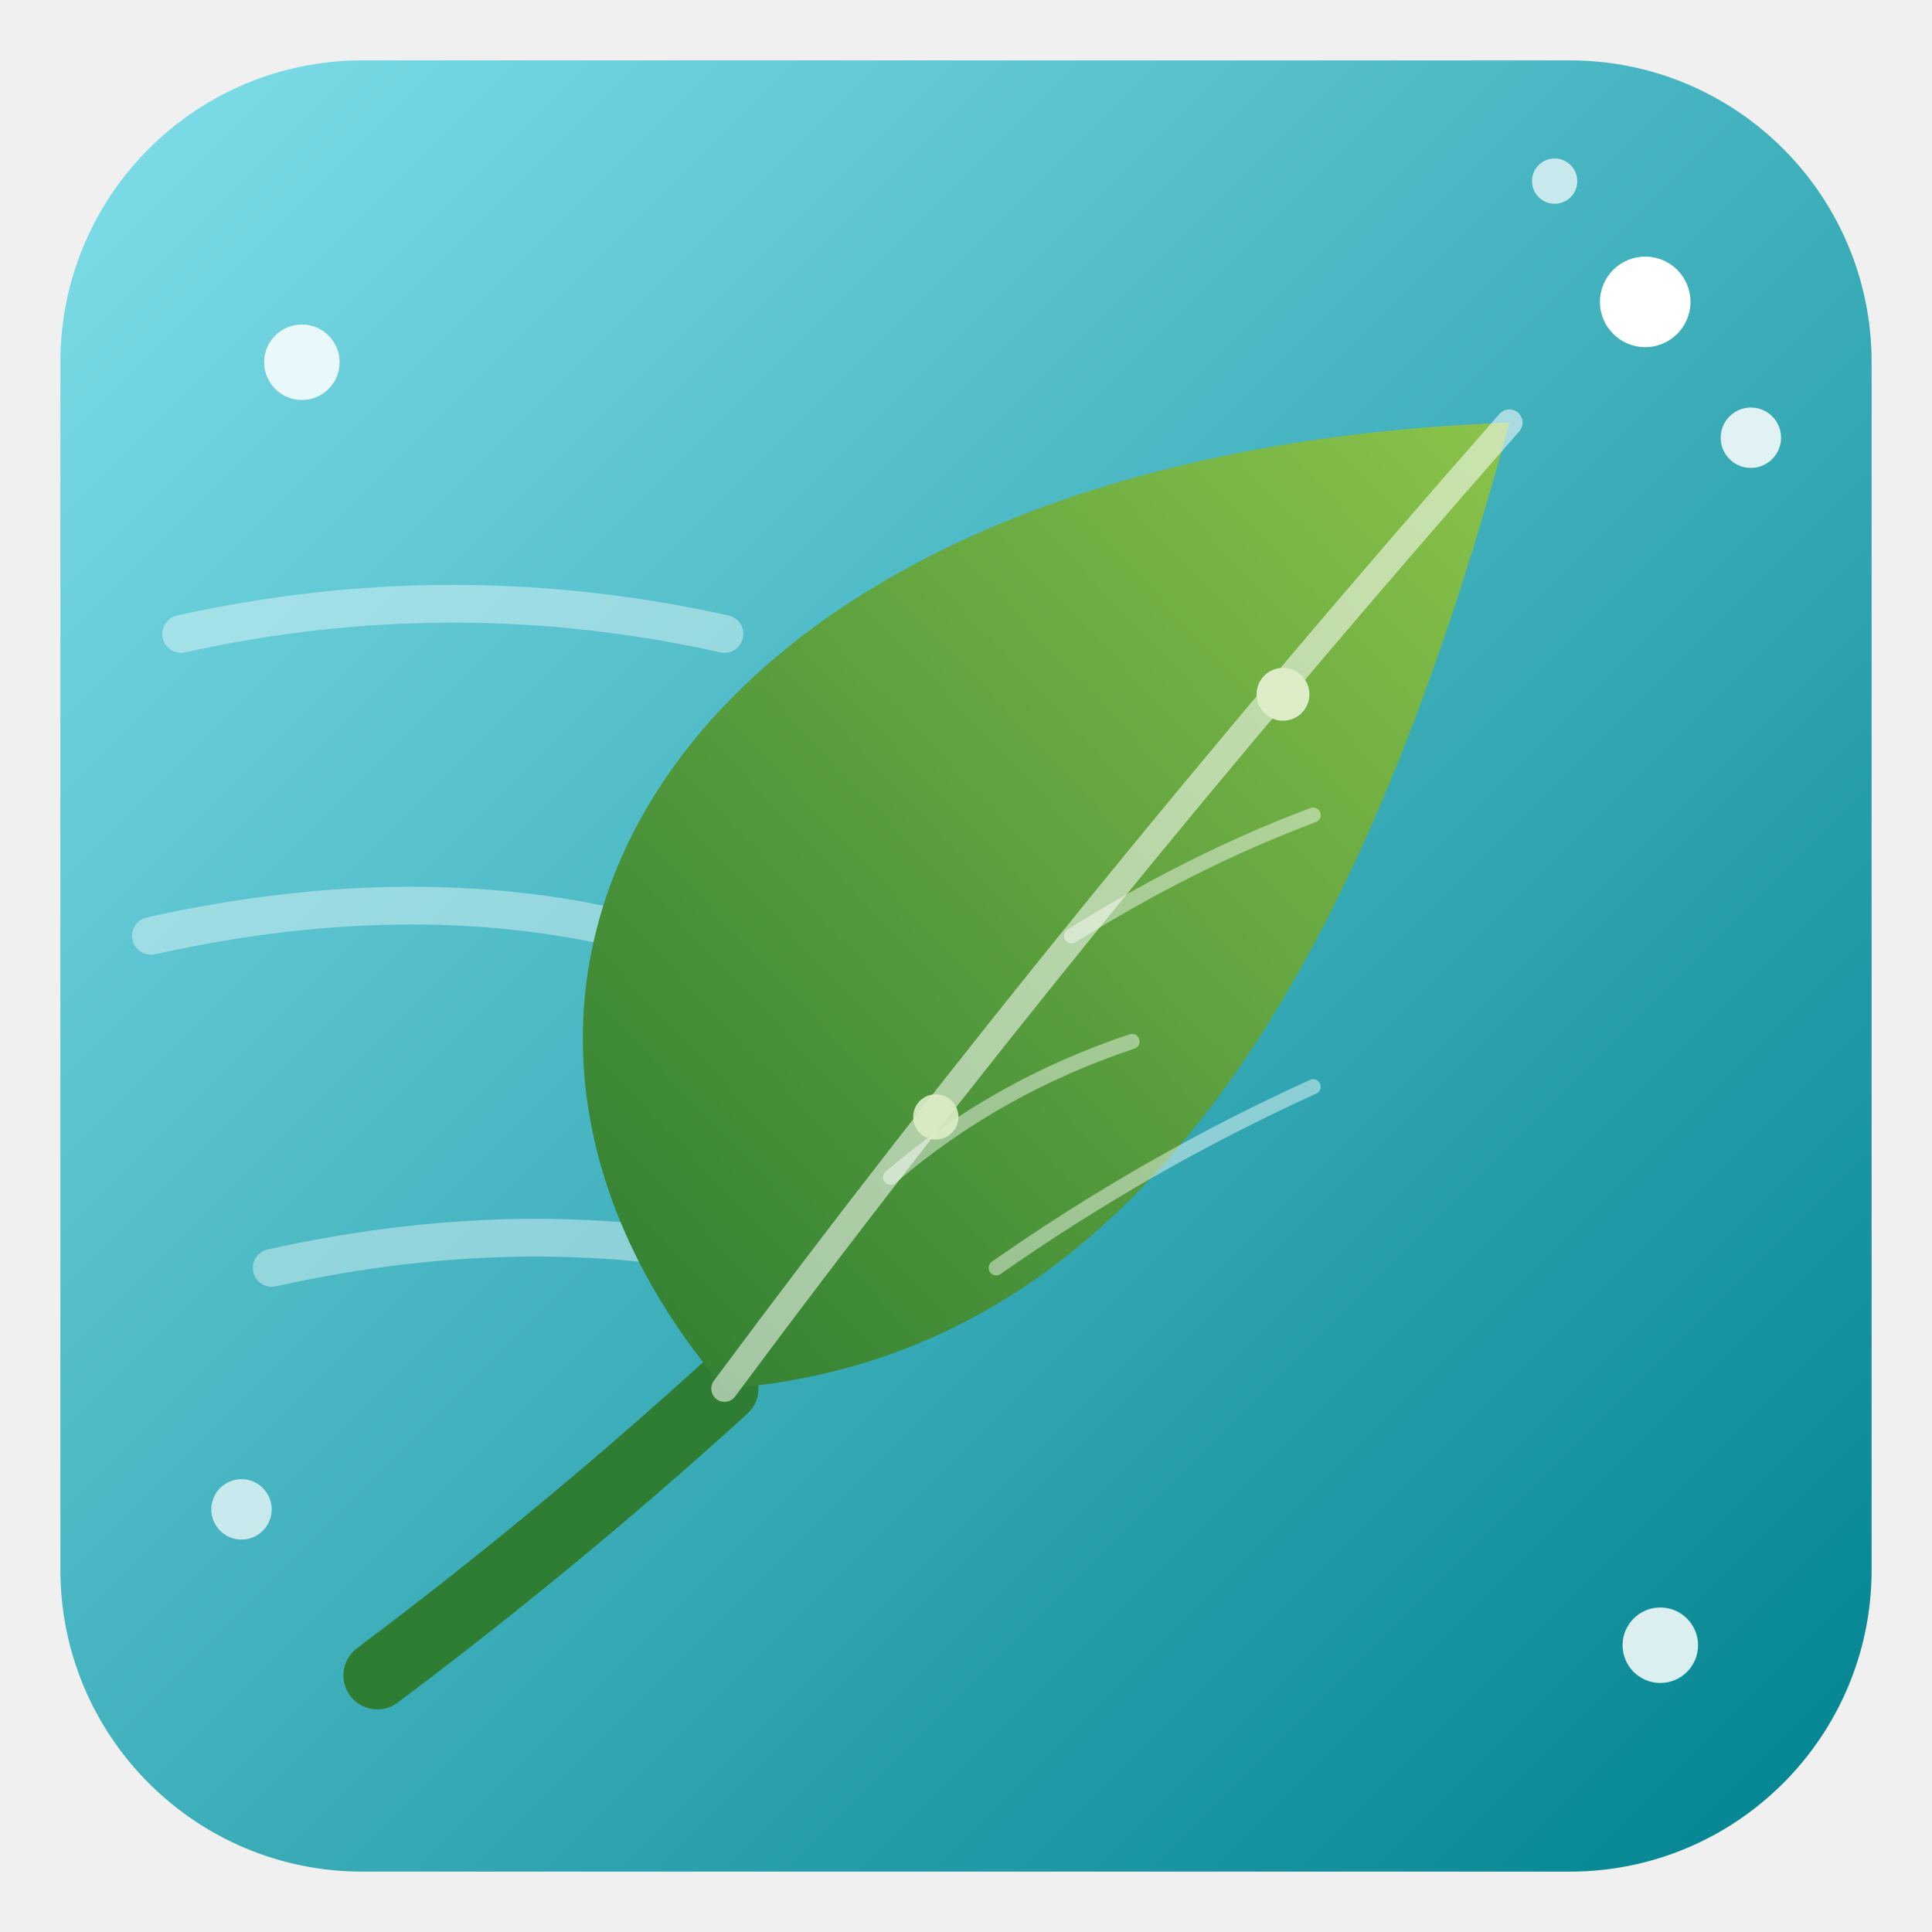
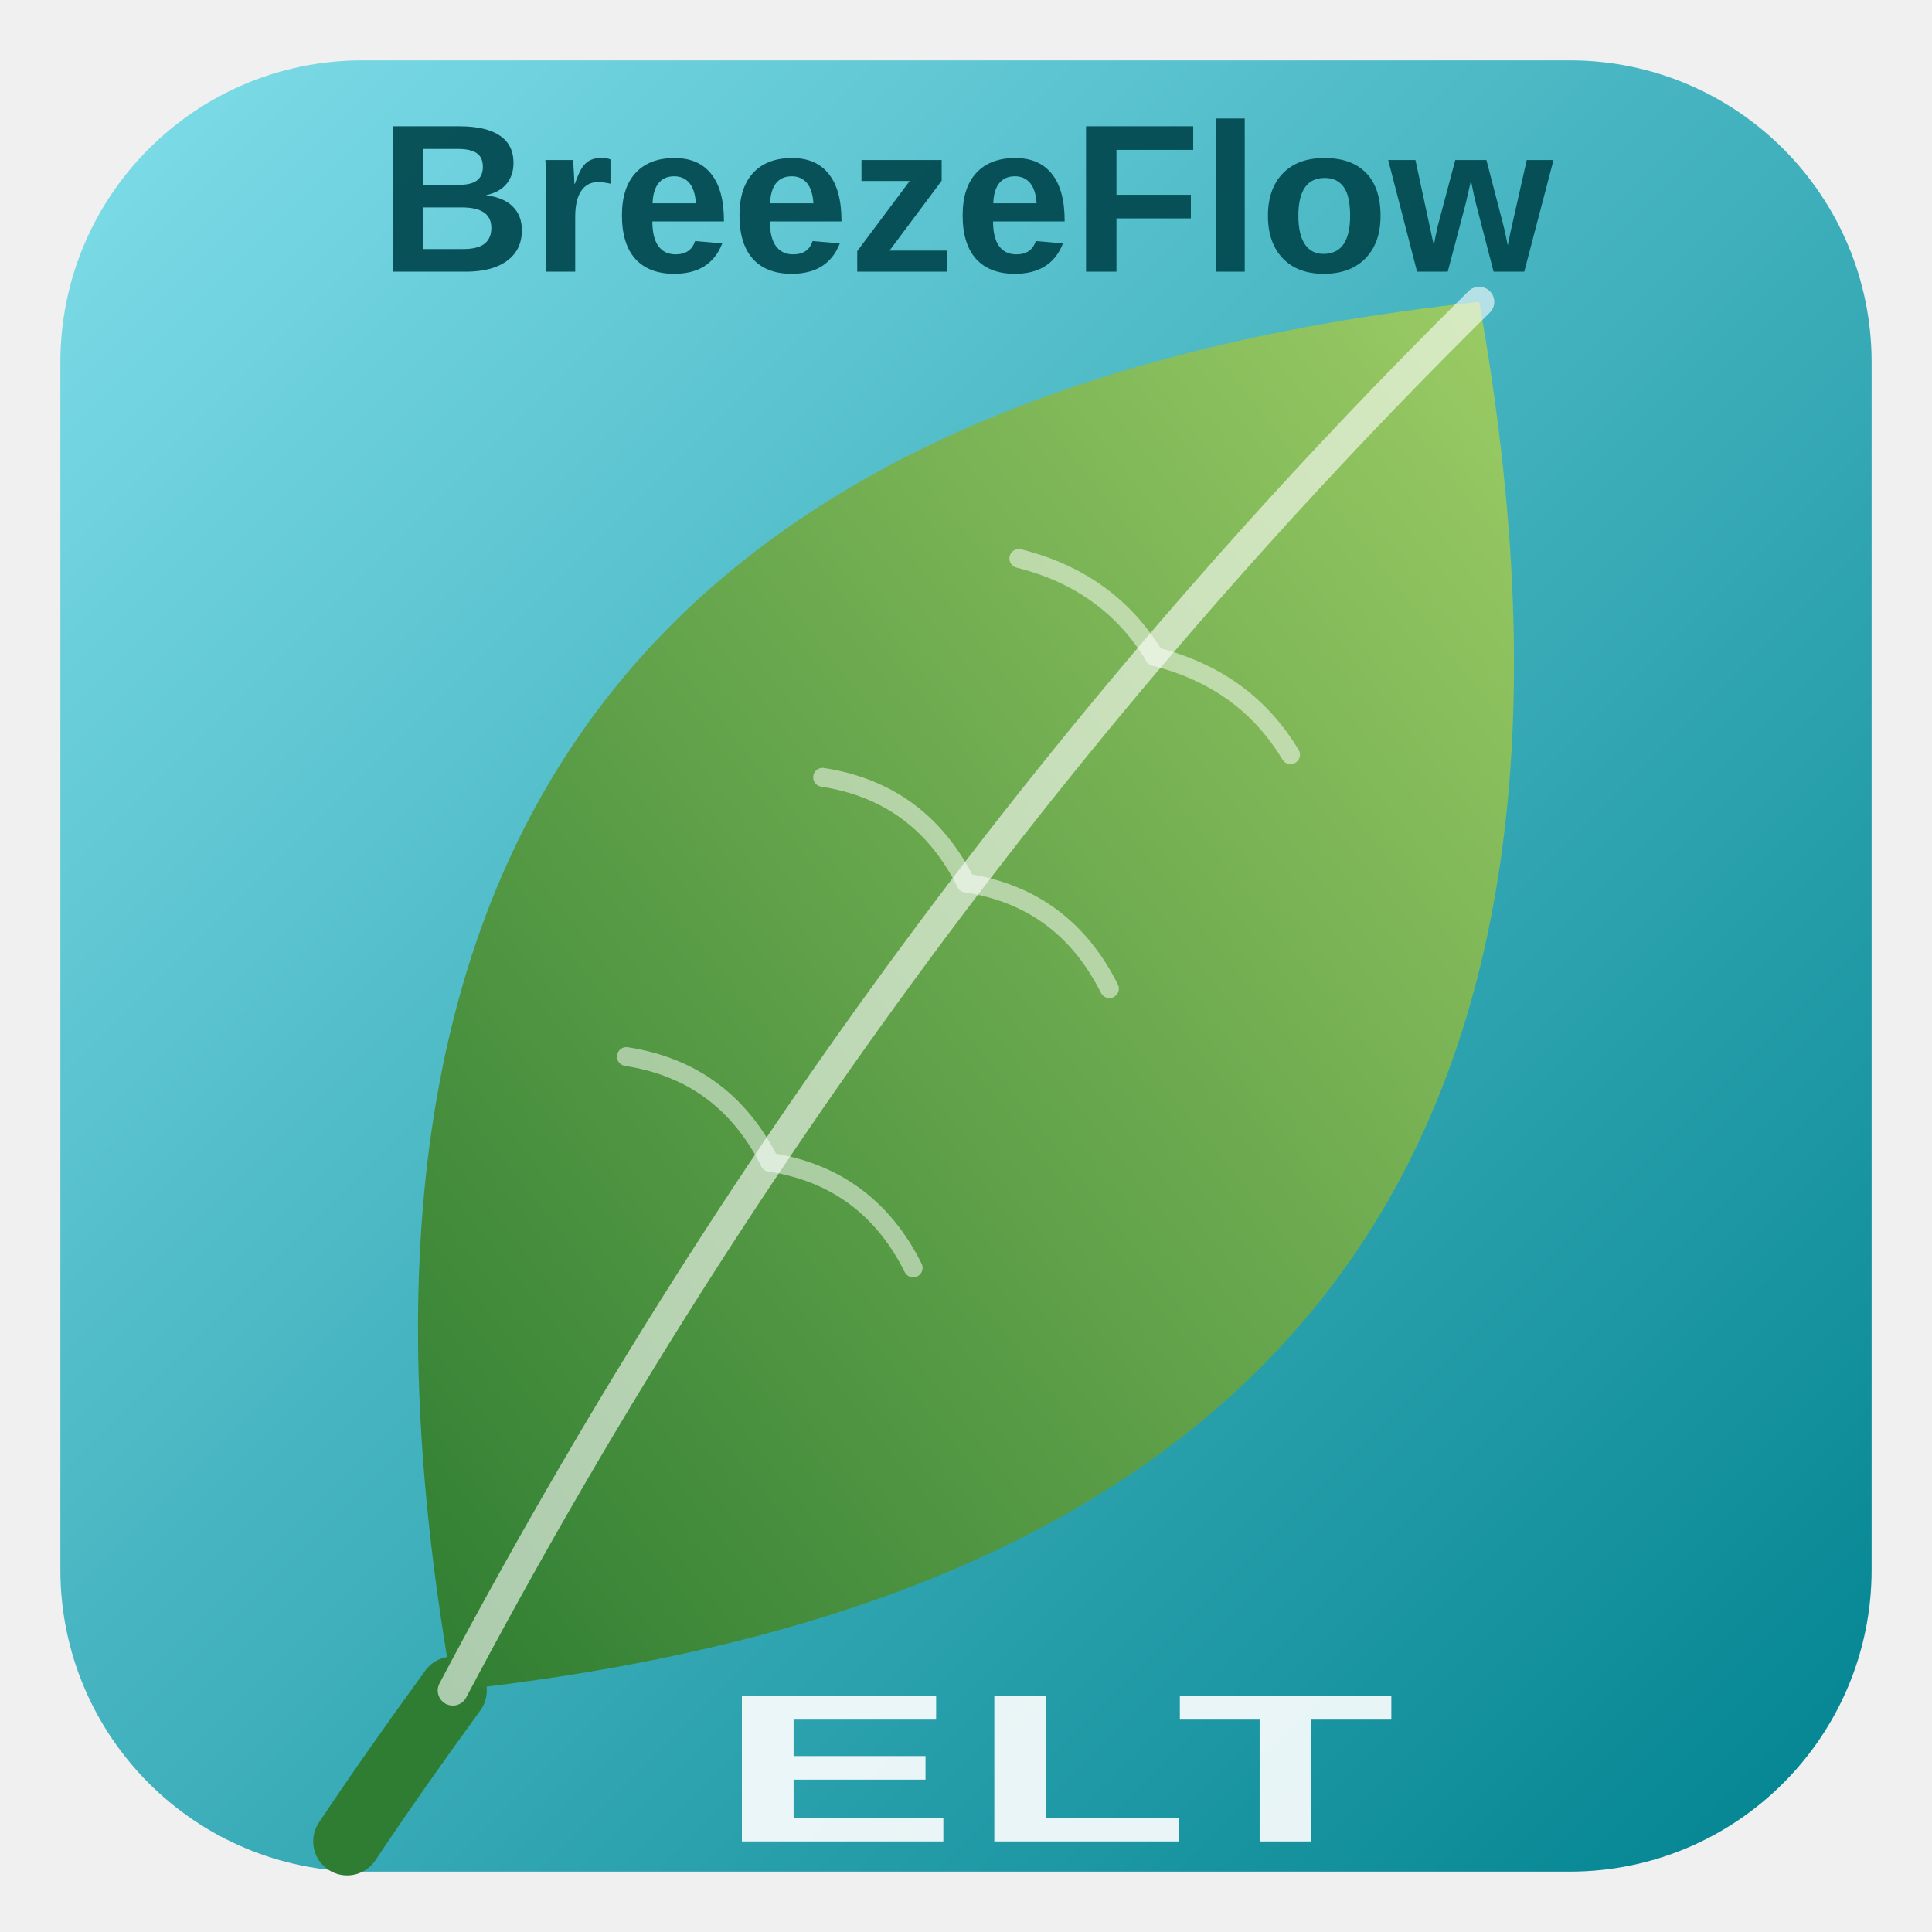
<svg xmlns="http://www.w3.org/2000/svg" width="256" height="256" viewBox="0 0 256 256">
  <defs>
    <linearGradient id="bg" x1="0" y1="0" x2="1" y2="1">
      <stop offset="0" stop-color="#80DEEA" />
      <stop offset="1" stop-color="#00838F" />
    </linearGradient>
    <linearGradient id="leaf" x1="0" y1="1" x2="1" y2="0">
      <stop offset="0" stop-color="#2E7D32" />
-       <stop offset="1" stop-color="#8BC34A" />
+       <stop offset="1" stop-color="#9CCC65" />
    </linearGradient>
  </defs>
  <rect x="8" y="8" width="240" height="240" rx="40" ry="40" fill="url(#bg)" />
-   <g stroke="#FFFFFF" stroke-width="5" stroke-linecap="round" fill="none" opacity="0.4">
-     <path d="M 24 84  Q 60 76  96 84" />
-     <path d="M 20 124 Q 56 116 86 124" />
-     <path d="M 36 168 Q 72 160 104 168" />
+   <path d="M 60 224 Q 52 235 46 244" stroke="#2E7D32" stroke-width="9" stroke-linecap="round" fill="none" />
+   <path d="M 60 224            C 171 212, 216 152, 196 40            C 85 52, 40 112, 60 224 Z" fill="url(#leaf)" />
+   <path d="M 60 224 Q 115 120 196 40" stroke="#FFFFFF" stroke-width="4" stroke-linecap="round" fill="none" opacity="0.6" />
+   <g stroke="#FFFFFF" stroke-width="2.5" stroke-linecap="round" fill="none" opacity="0.5">
+     <path d="M 102 154 Q 115 156 121 168" />
+     <path d="M 102 154 Q 96 142 83 140" />
+     <path d="M 128 117 Q 141 119 147 131" />
+     <path d="M 128 117 Q 122 105 109 103" />
+     <path d="M 153 87  Q 165 90  171 100" />
+     <path d="M 153 87  Q 147 77  135 74" />
  </g>
-   <path d="M 50 222 Q 74 204 96 184" stroke="#2E7D32" stroke-width="9" stroke-linecap="round" fill="none" />
-   <path d="M 96 184            C 50 130, 90 60, 200 56            C 180 130, 150 180, 96 184 Z" fill="url(#leaf)" />
-   <path d="M 96 184 Q 142 122 200 56" stroke="#FFFFFF" stroke-width="3.5" stroke-linecap="round" fill="none" opacity="0.55" />
-   <path d="M 118 156 Q 132 144 150 138" stroke="#FFFFFF" stroke-width="2" stroke-linecap="round" fill="none" opacity="0.45" />
-   <path d="M 142 124 Q 158 114 174 108" stroke="#FFFFFF" stroke-width="2" stroke-linecap="round" fill="none" opacity="0.45" />
-   <path d="M 132 168 Q 152 154 174 144" stroke="#FFFFFF" stroke-width="2" stroke-linecap="round" fill="none" opacity="0.45" />
-   <circle cx="218" cy="40" r="6" fill="#FFFFFF" />
-   <circle cx="232" cy="58" r="4" fill="#FFFFFF" opacity="0.85" />
-   <circle cx="206" cy="24" r="3" fill="#FFFFFF" opacity="0.7" />
-   <circle cx="40" cy="48" r="5" fill="#FFFFFF" opacity="0.85" />
-   <circle cx="220" cy="218" r="5" fill="#FFFFFF" opacity="0.85" />
-   <circle cx="32" cy="200" r="4" fill="#FFFFFF" opacity="0.7" />
-   <circle cx="170" cy="92" r="3.5" fill="#DCEDC8" />
-   <circle cx="124" cy="148" r="3" fill="#DCEDC8" opacity="0.9" />
+   <text x="128" y="36" text-anchor="middle" textLength="206" lengthAdjust="spacingAndGlyphs" font-family="Segoe UI, Arial, sans-serif" font-size="28" font-weight="700" fill="#00474D" opacity="0.92">BreezeFlow</text>
+   <text x="140" y="244" text-anchor="middle" transform="matrix(1.7 0 0 1 -98 0)" font-family="Segoe UI, Arial, sans-serif" font-size="28" font-weight="700" letter-spacing="1" fill="#FFFFFF" opacity="0.9">ELT</text>
</svg>
